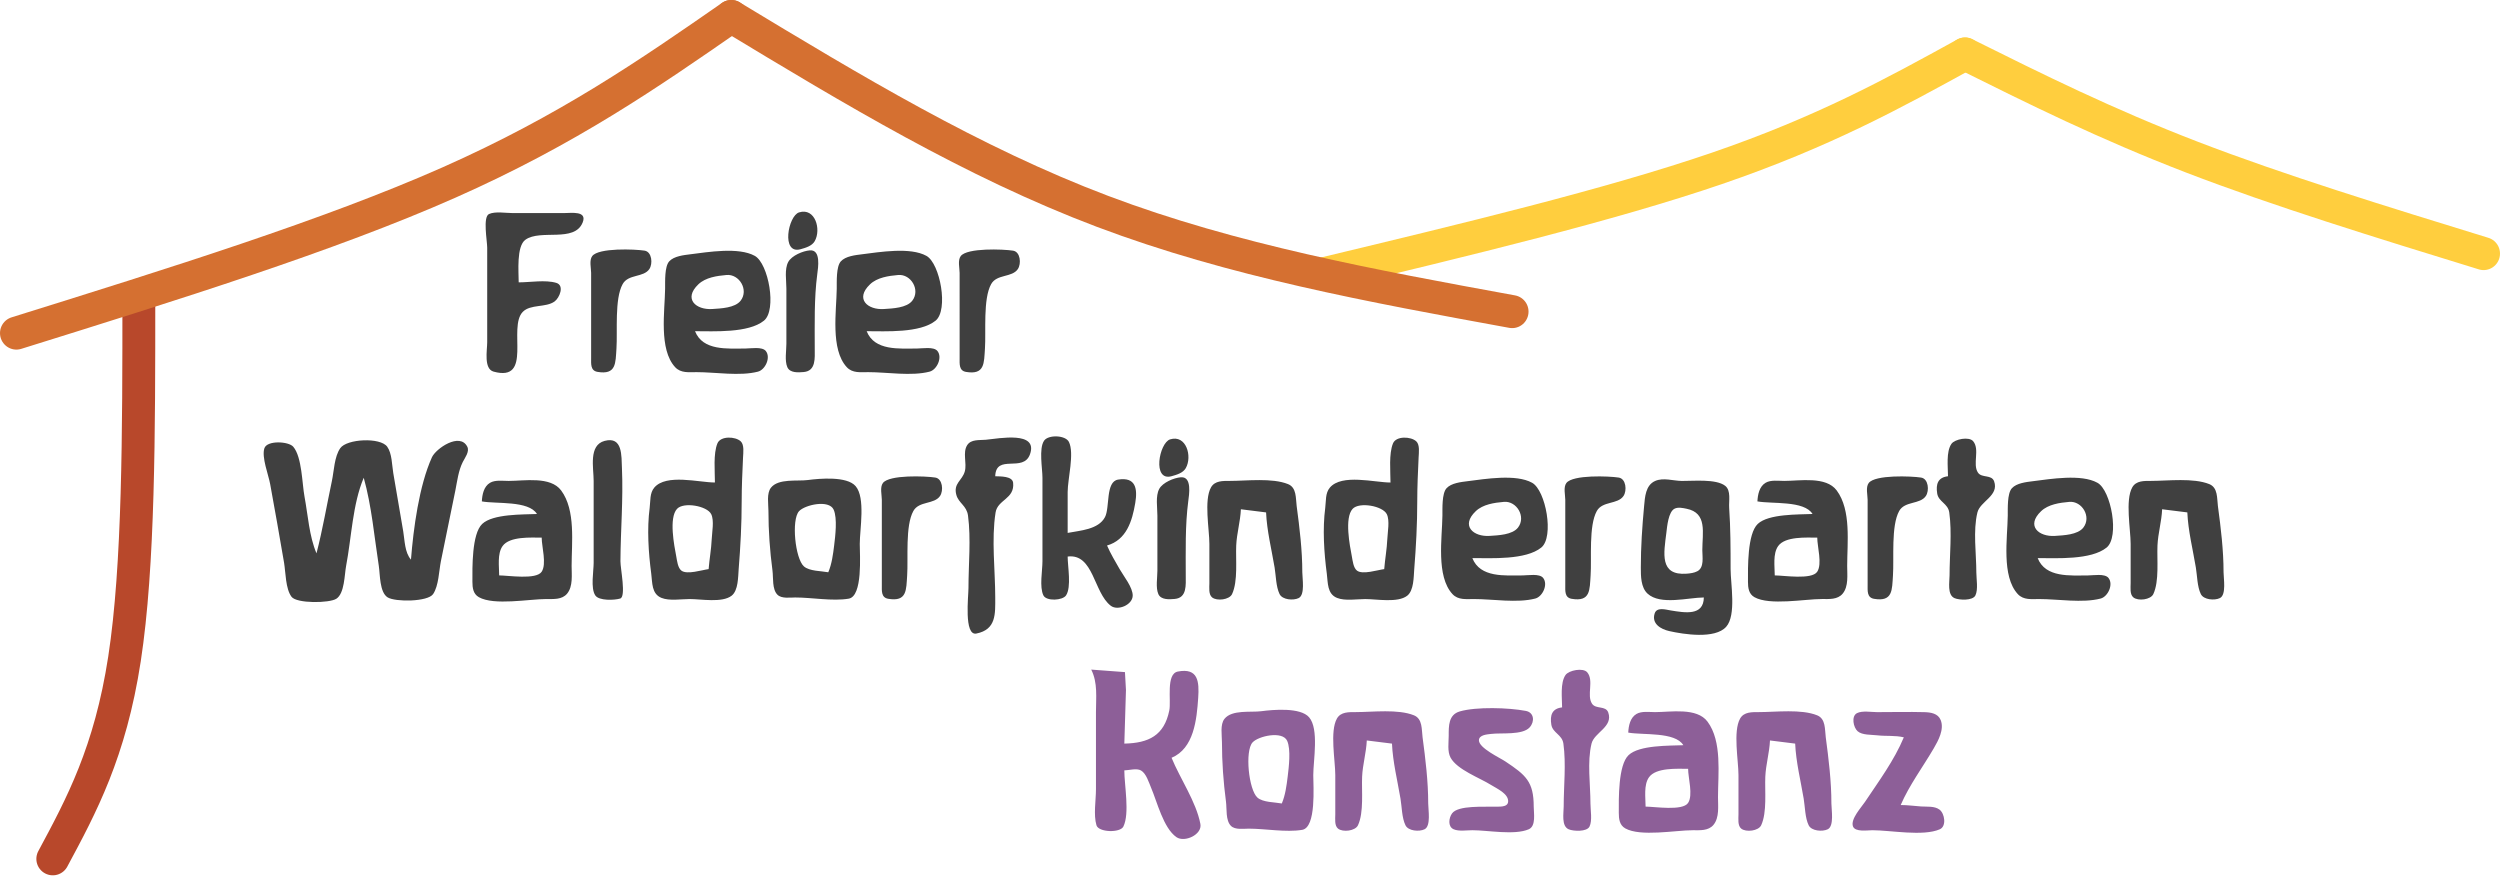
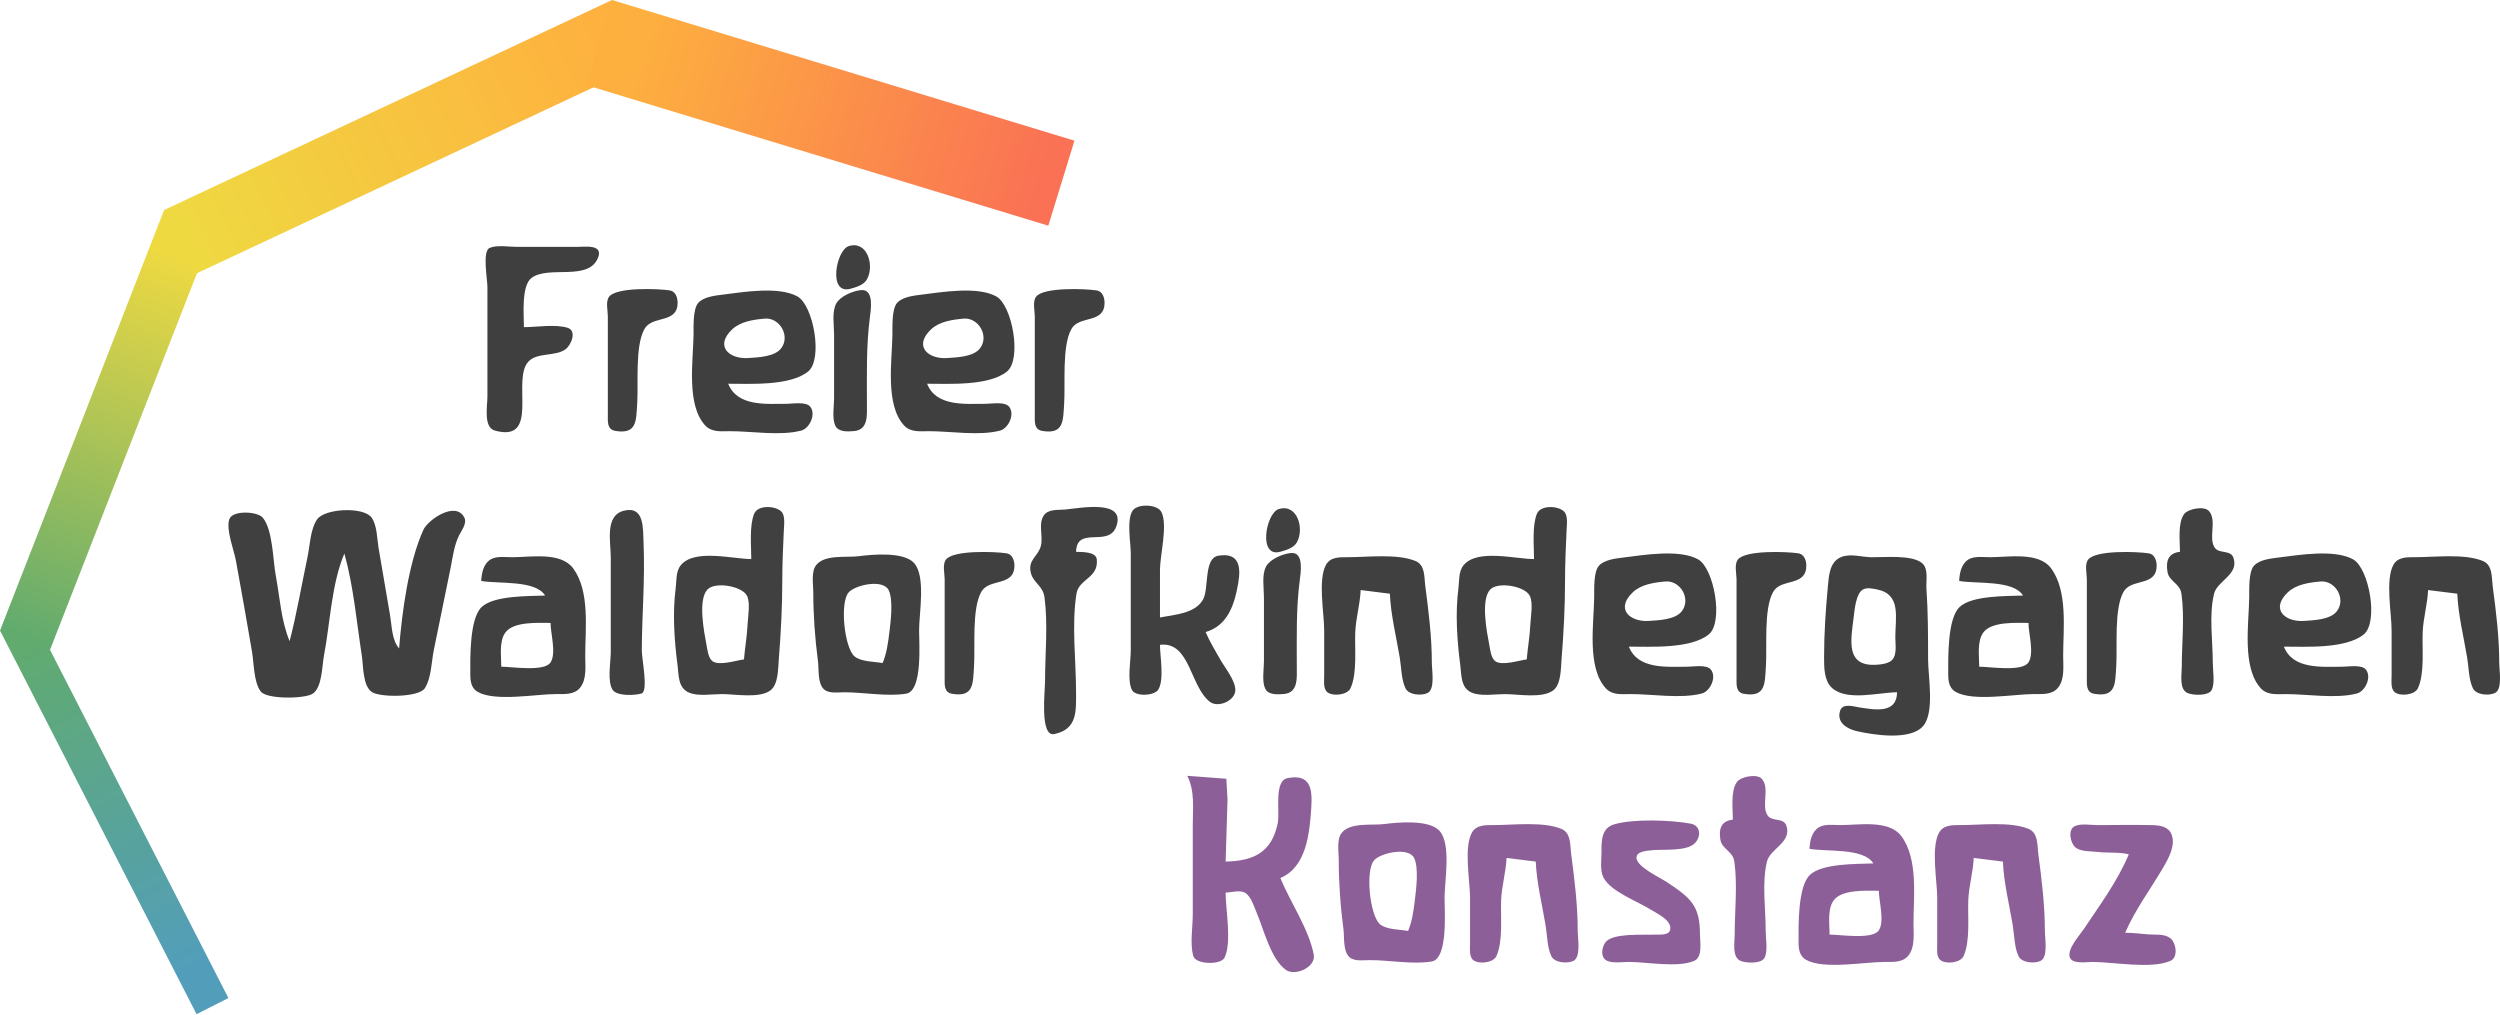
- <svg xmlns="http://www.w3.org/2000/svg" width="228.174mm" height="79.89mm" viewBox="0 0 228.174 79.89" version="1.1" id="svg5" xml:space="preserve">
-   <defs id="defs2" />
-   <g id="layer1" transform="translate(-38.07907,-119.6264)">
-     <path style="opacity:1;fill:none;fill-opacity:1;stroke:#b8482b;stroke-width:3;stroke-linecap:round;stroke-linejoin:round;stroke-dasharray:none;stroke-opacity:1" d="m 50.751,146.912 c 0,12.168 0,24.336 -1.309,32.853 -1.309,8.517 -3.927,13.384 -6.545,18.251" id="path4827" />
-     <g id="g7761" style="stroke:#ffce3e;stroke-width:1.939;stroke-dasharray:none;stroke-opacity:1" transform="matrix(1.541973,0,0,1.552714,-21.44799,-109.4464)">
-       <path style="opacity:1;fill:none;fill-opacity:1;stroke:#ffce3e;stroke-width:1.939;stroke-linecap:round;stroke-linejoin:round;stroke-dasharray:none;stroke-opacity:1" d="m 116.909,163.634 c 8.49,-2.024 16.979,-4.049 23.314,-6.204 6.334,-2.155 10.514,-4.441 14.693,-6.726" id="path4843" />
-       <path style="opacity:1;fill:none;fill-opacity:1;stroke:#ffce3e;stroke-width:1.939;stroke-linecap:round;stroke-linejoin:round;stroke-dasharray:none;stroke-opacity:1" d="m 154.916,150.704 c 4.161,2.056 8.322,4.112 13.438,6.067 5.116,1.956 11.186,3.811 17.256,5.666" id="path4847" />
-     </g>
-     <g id="g7757" style="stroke:#d57031;stroke-width:1.939;stroke-dasharray:none;stroke-opacity:1" transform="matrix(1.541973,0,0,1.552714,-21.44799,-109.4464)">
-       <path style="opacity:1;fill:none;fill-opacity:1;stroke:#d57031;stroke-width:1.939;stroke-linecap:round;stroke-linejoin:round;stroke-dasharray:none;stroke-opacity:1" d="m 39.574,167.111 c 9.273,-2.873 18.546,-5.747 25.599,-8.849 7.053,-3.102 11.885,-6.432 16.718,-9.763" id="path4831" />
-       <path style="opacity:1;fill:none;fill-opacity:1;stroke:#d57031;stroke-width:1.939;stroke-linecap:round;stroke-linejoin:round;stroke-dasharray:none;stroke-opacity:1" d="m 81.89,148.5 c 7.133,4.281 14.265,8.562 21.969,11.453 7.703,2.891 15.977,4.393 24.25,5.895" id="path4835" />
-     </g>
+ <svg xmlns="http://www.w3.org/2000/svg" xmlns:xlink="http://www.w3.org/1999/xlink" width="196.931mm" height="79.89mm" viewBox="0 0 196.931 79.89" version="1.1" id="svg5" xml:space="preserve">
+   <defs id="defs2">
+     <linearGradient xlink:href="#linearGradient19" id="linearGradient16" gradientUnits="userSpaceOnUse" gradientTransform="translate(0.08616094,-0.07061622)" x1="301.005" y1="120.235" x2="314.732" y2="147.218" />
+     <linearGradient id="linearGradient19">
+       <stop style="stop-color:#61ab6f;stop-opacity:1;" offset="0" id="stop18" />
+       <stop style="stop-color:#519db9;stop-opacity:0.992;" offset="1" id="stop19" />
+     </linearGradient>
+     <linearGradient xlink:href="#linearGradient17" id="linearGradient12-1-9" x1="301.129" y1="119.762" x2="313.376" y2="87.784" gradientUnits="userSpaceOnUse" />
+     <linearGradient id="linearGradient17">
+       <stop style="stop-color:#61ab6f;stop-opacity:1;" offset="0" id="stop16" />
+       <stop style="stop-color:#efd940;stop-opacity:0.996;" offset="1" id="stop17" />
+     </linearGradient>
+     <linearGradient xlink:href="#linearGradient21" id="linearGradient10-0-8" x1="314.6" y1="86.584" x2="348.374" y2="70.576" gradientUnits="userSpaceOnUse" />
+     <linearGradient id="linearGradient21">
+       <stop style="stop-color:#efd941;stop-opacity:1;" offset="0" id="stop20" />
+       <stop style="stop-color:#feb13e;stop-opacity:0.996;" offset="1" id="stop21" />
+     </linearGradient>
+     <linearGradient xlink:href="#linearGradient5" id="linearGradient8-6-3" x1="349.551" y1="70.888" x2="385.952" y2="81.866" gradientUnits="userSpaceOnUse" spreadMethod="pad" />
+     <linearGradient id="linearGradient5">
+       <stop style="stop-color:#fdb03e;stop-opacity:0.996;" offset="0.051" id="stop8" />
+       <stop style="stop-color:#fa7054;stop-opacity:0.996;" offset="1" id="stop7" />
+     </linearGradient>
+   </defs>
+   <g id="layer1" transform="translate(-44.15017,-119.6264)">
    <path style="fill:#8d5f98;stroke:none;stroke-width:1" d="m 137.676,180.741 c 0.61,1.213 0.431,2.553 0.431,3.881 v 7.043 c 0,0.991 -0.237,2.332 0.046,3.284 0.195,0.655 2.165,0.708 2.455,0.119 0.592,-1.203 0.087,-3.785 0.087,-5.129 0.444,-0.009 1.127,-0.222 1.525,0.01 0.479,0.279 0.712,1.091 0.918,1.571 0.552,1.287 1.122,3.686 2.315,4.513 0.742,0.514 2.371,-0.233 2.185,-1.207 -0.387,-2.025 -1.847,-4.124 -2.631,-6.036 2.042,-0.857 2.295,-3.477 2.431,-5.462 0.102,-1.489 0.003,-2.764 -1.853,-2.411 -1.112,0.212 -0.597,2.639 -0.786,3.56 -0.466,2.277 -1.877,2.972 -4.103,3.018 l 0.149,-4.887 -0.092,-1.638 -3.075,-0.23 m 42.975,3.45 c -0.913,0.103 -1.126,0.704 -0.985,1.578 0.123,0.758 0.987,0.903 1.101,1.728 0.258,1.848 0.027,3.883 0.027,5.749 0,0.594 -0.228,1.772 0.452,2.069 0.429,0.187 1.661,0.247 1.904,-0.246 0.269,-0.547 0.087,-1.513 0.087,-2.11 0,-1.719 -0.311,-3.787 0.098,-5.462 0.252,-1.028 1.992,-1.52 1.526,-2.842 -0.227,-0.645 -1.131,-0.279 -1.477,-0.797 -0.517,-0.774 0.195,-2.107 -0.439,-2.866 -0.372,-0.446 -1.681,-0.193 -1.983,0.243 -0.5,0.721 -0.313,2.123 -0.313,2.956 m -27.452,0.348 c -0.958,0.126 -2.68,-0.16 -3.363,0.698 -0.412,0.518 -0.23,1.497 -0.23,2.116 0,1.835 0.131,3.642 0.37,5.462 0.084,0.637 -0.046,1.702 0.454,2.193 0.382,0.375 1.133,0.25 1.619,0.25 1.516,1.4e-4 3.413,0.356 4.88,0.109 1.298,-0.218 1.012,-3.977 1.012,-4.996 0,-1.335 0.539,-4.215 -0.381,-5.278 -0.796,-0.919 -3.272,-0.697 -4.362,-0.554 m 18.111,0.021 c -1.033,0.301 -1.007,1.332 -1.007,2.217 -2.8e-4,0.615 -0.136,1.439 0.169,1.999 0.604,1.109 2.667,1.844 3.711,2.503 0.495,0.312 1.592,0.789 1.544,1.514 -0.037,0.558 -0.886,0.441 -1.257,0.457 -0.869,0.04 -3.309,-0.148 -3.861,0.615 -0.299,0.412 -0.407,1.206 0.145,1.449 0.478,0.21 1.192,0.087 1.703,0.087 1.409,0 3.861,0.477 5.153,-0.087 0.68,-0.297 0.452,-1.475 0.452,-2.069 0,-2.282 -0.722,-2.877 -2.587,-4.12 -0.519,-0.346 -2.414,-1.223 -2.414,-1.926 0,-0.511 0.772,-0.544 1.12,-0.588 0.91,-0.115 2.855,0.132 3.512,-0.598 0.478,-0.531 0.407,-1.358 -0.353,-1.502 -1.556,-0.296 -4.514,-0.394 -6.033,0.049 m -8.481,2.649 2.3,0.287 c 0.072,1.673 0.501,3.379 0.778,5.031 0.124,0.743 0.121,1.742 0.453,2.422 0.257,0.527 1.254,0.606 1.742,0.366 0.602,-0.296 0.333,-1.802 0.333,-2.357 0,-2.014 -0.248,-4.041 -0.514,-6.037 -0.095,-0.71 0.011,-1.686 -0.788,-2.008 -1.457,-0.585 -3.753,-0.295 -5.31,-0.292 -0.622,0.001 -1.368,-0.036 -1.721,0.591 -0.658,1.169 -0.148,3.827 -0.148,5.159 v 3.593 c 5.5e-4,0.384 -0.09,1.014 0.25,1.29 0.437,0.354 1.578,0.217 1.821,-0.305 0.55,-1.181 0.321,-3.149 0.378,-4.434 0.049,-1.11 0.378,-2.194 0.426,-3.306 M 186.687,186.49 c 1.327,0.246 4.275,-0.095 5.031,1.15 -1.291,0.055 -4.019,-0.02 -4.998,0.906 -0.959,0.908 -0.897,4.009 -0.894,5.274 0.001,0.547 0.062,1.114 0.589,1.412 1.388,0.782 4.58,0.17 6.165,0.169 0.652,-2.9e-4 1.422,0.068 1.886,-0.488 0.554,-0.665 0.414,-1.729 0.414,-2.53 0,-2.101 0.388,-5.089 -0.956,-6.893 -0.978,-1.313 -3.365,-0.869 -4.793,-0.869 -0.525,0 -1.222,-0.109 -1.694,0.169 -0.579,0.342 -0.718,1.088 -0.749,1.699 m 12.936,0.719 2.3,0.287 c 0.072,1.673 0.501,3.379 0.778,5.031 0.124,0.743 0.121,1.742 0.453,2.422 0.257,0.527 1.254,0.606 1.742,0.366 0.602,-0.296 0.333,-1.802 0.333,-2.357 0,-2.014 -0.248,-4.041 -0.514,-6.037 -0.095,-0.71 0.011,-1.686 -0.788,-2.008 -1.457,-0.585 -3.753,-0.295 -5.31,-0.292 -0.622,0.001 -1.368,-0.036 -1.721,0.591 -0.658,1.169 -0.148,3.827 -0.148,5.159 v 3.593 c 5.4e-4,0.384 -0.09,1.014 0.25,1.29 0.437,0.354 1.578,0.217 1.821,-0.305 0.55,-1.181 0.321,-3.149 0.378,-4.434 0.049,-1.11 0.378,-2.194 0.426,-3.306 m 12.217,-0.287 c -0.878,2.108 -2.285,4.002 -3.545,5.893 -0.334,0.501 -1.341,1.576 -1.096,2.237 0.199,0.538 1.329,0.35 1.767,0.35 1.665,0 4.637,0.582 6.159,-0.087 0.629,-0.276 0.445,-1.437 -0.024,-1.791 -0.46,-0.347 -1.142,-0.254 -1.679,-0.291 -0.629,-0.044 -1.235,-0.13 -1.868,-0.131 0.781,-1.812 2.024,-3.47 3.017,-5.174 0.415,-0.712 0.972,-1.727 0.634,-2.579 -0.243,-0.612 -0.915,-0.709 -1.494,-0.724 -1.435,-0.038 -2.876,-0.002 -4.312,-0.002 -0.525,0 -1.34,-0.151 -1.823,0.087 -0.562,0.276 -0.338,1.323 0.048,1.658 0.421,0.365 1.248,0.308 1.775,0.37 0.822,0.097 1.631,-0.009 2.443,0.185 m -56.773,6.037 c -0.638,-0.12 -1.725,-0.093 -2.226,-0.538 -0.794,-0.706 -1.16,-4.249 -0.445,-5.035 0.534,-0.586 2.737,-1.079 3.159,-0.144 0.355,0.787 0.149,2.428 0.046,3.273 -0.1,0.818 -0.212,1.683 -0.534,2.443 m 37.082,-3.162 c 1.4e-4,0.826 0.471,2.404 -0.004,3.116 -0.501,0.751 -3.055,0.333 -3.877,0.333 0,-0.807 -0.186,-1.974 0.308,-2.674 0.64,-0.909 2.599,-0.775 3.573,-0.775 z" id="path16493" />
    <path style="fill:#000000;stroke-width:1" id="path16487" d="" />
    <path style="fill:#404040;stroke:none;stroke-width:1" d="m 103.329,163.664 c -1.455,-1.6e-4 -4.44,-0.819 -5.532,0.464 -0.429,0.504 -0.342,1.222 -0.422,1.836 -0.255,1.935 -0.11,4.108 0.144,6.037 0.106,0.802 0.02,1.824 0.929,2.193 0.729,0.296 1.806,0.107 2.581,0.107 1.029,0 2.957,0.364 3.819,-0.3 0.622,-0.478 0.592,-1.725 0.649,-2.43 0.165,-2.052 0.275,-4.119 0.275,-6.18 0,-1.35 0.062,-2.676 0.124,-4.019 0.019,-0.418 0.125,-1.148 -0.21,-1.463 -0.487,-0.458 -1.838,-0.511 -2.126,0.18 -0.392,0.94 -0.23,2.56 -0.23,3.577 m 32.195,6.755 c 2.375,-0.292 2.361,3.287 3.935,4.493 0.636,0.487 1.971,-0.073 2,-0.905 0.026,-0.758 -0.828,-1.798 -1.192,-2.438 -0.401,-0.705 -0.829,-1.411 -1.15,-2.156 1.772,-0.512 2.296,-2.223 2.575,-3.881 0.219,-1.298 0.052,-2.397 -1.567,-2.135 -1.161,0.188 -0.736,2.555 -1.196,3.426 -0.601,1.14 -2.281,1.221 -3.406,1.44 v -3.737 c 0,-1.173 0.629,-3.528 0.115,-4.566 -0.311,-0.628 -1.879,-0.679 -2.267,-0.114 -0.492,0.715 -0.148,2.54 -0.148,3.387 v 7.618 c 0,0.846 -0.291,2.349 0.087,3.116 0.271,0.55 1.751,0.471 2.065,0 0.508,-0.761 0.148,-2.65 0.148,-3.548 m 29.464,-6.755 c -1.455,-1.6e-4 -4.44,-0.819 -5.532,0.464 -0.429,0.504 -0.342,1.222 -0.422,1.836 -0.255,1.935 -0.11,4.108 0.144,6.037 0.106,0.802 0.02,1.824 0.929,2.193 0.729,0.296 1.806,0.107 2.581,0.107 1.029,0 2.957,0.364 3.819,-0.3 0.622,-0.478 0.592,-1.725 0.649,-2.43 0.165,-2.052 0.275,-4.119 0.275,-6.18 0,-1.35 0.062,-2.676 0.124,-4.019 0.019,-0.418 0.125,-1.148 -0.21,-1.463 -0.487,-0.458 -1.838,-0.511 -2.126,0.18 -0.392,0.94 -0.23,2.56 -0.23,3.577 m -36.076,-0.575 c 0.068,-2.094 2.572,-0.29 3.176,-2.014 0.746,-2.131 -2.807,-1.435 -4.038,-1.316 -0.564,0.054 -1.345,-0.065 -1.699,0.496 -0.428,0.68 -0.012,1.648 -0.215,2.388 -0.232,0.847 -1.068,1.086 -0.771,2.155 0.208,0.75 0.942,0.971 1.063,1.884 0.282,2.138 0.042,4.455 0.042,6.612 0,0.739 -0.429,4.383 0.721,4.152 1.829,-0.367 1.722,-1.806 1.722,-3.289 0,-2.495 -0.36,-5.298 0.031,-7.761 0.188,-1.186 1.755,-1.227 1.602,-2.71 -0.064,-0.621 -1.175,-0.577 -1.632,-0.596 m 15.962,-3.367 c -1.003,0.311 -1.661,3.865 0.136,3.361 0.459,-0.129 1.036,-0.29 1.29,-0.732 0.617,-1.077 0.041,-3.084 -1.425,-2.629 m 70.994,3.367 c -0.913,0.103 -1.125,0.704 -0.985,1.578 0.122,0.758 0.986,0.903 1.101,1.728 0.257,1.848 0.027,3.883 0.027,5.749 0,0.594 -0.229,1.772 0.453,2.069 0.43,0.187 1.662,0.247 1.904,-0.246 0.269,-0.547 0.086,-1.513 0.086,-2.11 0,-1.719 -0.312,-3.787 0.098,-5.462 0.252,-1.028 1.992,-1.52 1.526,-2.842 -0.227,-0.645 -1.131,-0.279 -1.476,-0.797 -0.517,-0.774 0.194,-2.107 -0.438,-2.866 -0.372,-0.446 -1.682,-0.193 -1.983,0.243 -0.5,0.721 -0.313,2.123 -0.313,2.956 M 93.268,159.864 c -1.49,0.391 -1.006,2.47 -1.006,3.657 v 7.474 c 0,0.771 -0.293,2.312 0.148,2.973 0.338,0.507 1.752,0.444 2.274,0.287 0.557,-0.167 0.018,-2.734 0.022,-3.404 0.014,-2.848 0.263,-5.619 0.138,-8.48 -0.05,-1.145 0.072,-2.939 -1.575,-2.507 m -26.303,10.268 c -0.67,-1.577 -0.779,-3.495 -1.094,-5.174 -0.225,-1.202 -0.228,-3.606 -1.024,-4.554 -0.421,-0.501 -2.388,-0.609 -2.637,0.131 -0.273,0.812 0.374,2.431 0.526,3.273 0.432,2.394 0.868,4.787 1.27,7.186 0.148,0.886 0.128,2.363 0.679,3.1 0.471,0.63 3.461,0.59 4.091,0.18 0.756,-0.491 0.737,-2.191 0.891,-2.993 0.492,-2.568 0.587,-5.641 1.609,-8.049 0.725,2.581 0.965,5.399 1.376,8.049 0.12,0.773 0.062,2.413 0.812,2.871 0.705,0.43 3.663,0.408 4.144,-0.305 0.511,-0.757 0.533,-2.113 0.71,-2.997 0.431,-2.158 0.891,-4.31 1.322,-6.468 0.173,-0.867 0.276,-1.789 0.675,-2.587 0.188,-0.377 0.638,-0.946 0.415,-1.392 -0.675,-1.353 -2.87,0.165 -3.23,0.96 -1.172,2.59 -1.69,6.513 -1.913,9.342 -0.575,-0.662 -0.566,-1.744 -0.707,-2.587 l -0.909,-5.318 c -0.121,-0.725 -0.112,-1.79 -0.552,-2.403 -0.625,-0.872 -3.687,-0.724 -4.286,0.136 -0.544,0.78 -0.568,2.075 -0.762,2.986 -0.467,2.198 -0.844,4.436 -1.407,6.612 m 56.477,-6.919 c -0.887,-0.138 -4.2,-0.273 -4.779,0.497 -0.287,0.383 -0.102,1.088 -0.1,1.535 0.006,1.293 1.5e-4,2.587 1.5e-4,3.881 v 3.881 c 10e-4,0.532 -0.074,1.16 0.583,1.272 1.726,0.294 1.639,-0.811 1.729,-2.135 0.106,-1.554 -0.186,-4.524 0.566,-5.878 0.515,-0.928 1.906,-0.588 2.435,-1.37 0.33,-0.487 0.241,-1.578 -0.436,-1.683 m 22.427,-0.026 c -0.641,0.047 -1.67,0.48 -1.984,1.06 -0.356,0.659 -0.169,1.709 -0.169,2.436 v 5.031 c 0,0.626 -0.168,1.551 0.087,2.135 0.237,0.542 1.001,0.488 1.494,0.444 1.134,-0.1 1.007,-1.285 1.007,-2.147 1.4e-4,-2.202 -0.06,-4.574 0.227,-6.755 0.081,-0.618 0.355,-2.277 -0.66,-2.202 m 39.951,0.026 c -0.887,-0.138 -4.2,-0.273 -4.779,0.497 -0.287,0.383 -0.102,1.088 -0.1,1.535 0.006,1.293 1.4e-4,2.587 1.4e-4,3.881 v 3.881 c 0.001,0.532 -0.074,1.16 0.583,1.272 1.726,0.294 1.639,-0.811 1.729,-2.135 0.107,-1.554 -0.186,-4.524 0.566,-5.878 0.515,-0.928 1.906,-0.588 2.435,-1.37 0.33,-0.487 0.241,-1.578 -0.436,-1.683 m 27.596,0 c -0.887,-0.138 -4.2,-0.273 -4.779,0.497 -0.287,0.383 -0.102,1.088 -0.099,1.535 0.006,1.293 0,2.587 0,3.881 v 3.881 c 0.002,0.532 -0.073,1.16 0.584,1.272 1.726,0.294 1.639,-0.811 1.729,-2.135 0.106,-1.554 -0.185,-4.524 0.566,-5.878 0.515,-0.928 1.906,-0.588 2.435,-1.37 0.331,-0.487 0.241,-1.578 -0.435,-1.683 m -101.608,0.225 c -0.958,0.126 -2.681,-0.16 -3.363,0.698 -0.412,0.518 -0.23,1.497 -0.23,2.116 0,1.835 0.131,3.642 0.37,5.462 0.084,0.637 -0.046,1.702 0.454,2.193 0.382,0.375 1.133,0.25 1.619,0.25 1.516,1.5e-4 3.413,0.356 4.88,0.109 1.298,-0.218 1.012,-3.977 1.012,-4.996 0,-1.335 0.539,-4.215 -0.381,-5.278 -0.796,-0.919 -3.272,-0.697 -4.362,-0.554 m 60.654,7.125 c 1.72,0 4.874,0.186 6.291,-0.963 1.191,-0.966 0.414,-5.216 -0.836,-5.912 -1.478,-0.822 -4.282,-0.345 -5.887,-0.145 -0.601,0.075 -1.493,0.168 -1.926,0.646 -0.435,0.481 -0.366,1.867 -0.374,2.494 -0.024,2.03 -0.591,5.536 0.918,7.165 0.518,0.559 1.261,0.452 1.956,0.452 1.711,0 3.949,0.386 5.603,-0.046 0.661,-0.172 1.188,-1.283 0.717,-1.88 -0.335,-0.425 -1.389,-0.23 -1.864,-0.23 -1.62,0 -3.883,0.228 -4.599,-1.581 m 21.128,3.593 c -0.02,1.699 -1.719,1.395 -3.018,1.185 -0.452,-0.073 -1.275,-0.336 -1.47,0.274 -0.303,0.947 0.578,1.439 1.326,1.608 1.312,0.296 4.182,0.754 5.202,-0.392 0.941,-1.056 0.403,-3.921 0.403,-5.261 0,-1.878 -0.003,-3.736 -0.131,-5.605 -0.041,-0.605 0.186,-1.57 -0.363,-1.999 -0.835,-0.654 -2.94,-0.432 -3.962,-0.445 -0.781,-0.009 -1.682,-0.328 -2.43,0.002 -0.88,0.388 -0.931,1.466 -1.009,2.298 -0.174,1.872 -0.301,3.723 -0.298,5.605 0.001,0.774 -0.005,1.811 0.615,2.381 1.174,1.081 3.716,0.354 5.134,0.35 m 30.471,-3.593 c 1.72,0 4.874,0.186 6.291,-0.963 1.19,-0.966 0.414,-5.216 -0.835,-5.912 -1.478,-0.822 -4.282,-0.345 -5.887,-0.145 -0.601,0.075 -1.493,0.168 -1.926,0.646 -0.434,0.481 -0.365,1.867 -0.374,2.494 -0.023,2.03 -0.591,5.536 0.918,7.165 0.517,0.559 1.262,0.452 1.956,0.452 1.71,0 3.948,0.386 5.603,-0.046 0.661,-0.172 1.189,-1.283 0.717,-1.88 -0.335,-0.425 -1.388,-0.23 -1.864,-0.23 -1.62,0 -3.884,0.228 -4.599,-1.581 M 82.057,165.389 c 1.327,0.246 4.275,-0.094 5.031,1.15 -1.291,0.055 -4.019,-0.02 -4.998,0.906 -0.959,0.908 -0.897,4.009 -0.894,5.274 0.001,0.547 0.062,1.114 0.589,1.412 1.388,0.782 4.58,0.17 6.165,0.169 0.652,-2.9e-4 1.422,0.068 1.886,-0.488 0.554,-0.665 0.414,-1.729 0.414,-2.53 0,-2.101 0.388,-5.089 -0.956,-6.893 -0.978,-1.313 -3.365,-0.869 -4.794,-0.869 -0.525,0 -1.222,-0.109 -1.694,0.169 -0.579,0.342 -0.718,1.088 -0.749,1.699 m 69.277,0.719 2.3,0.287 c 0.072,1.673 0.501,3.379 0.778,5.031 0.124,0.743 0.121,1.742 0.453,2.422 0.257,0.527 1.254,0.606 1.742,0.366 0.602,-0.296 0.333,-1.802 0.333,-2.357 0,-2.014 -0.248,-4.041 -0.514,-6.037 -0.095,-0.71 0.011,-1.686 -0.788,-2.008 -1.457,-0.585 -3.753,-0.295 -5.31,-0.292 -0.622,10e-4 -1.368,-0.036 -1.721,0.591 -0.658,1.169 -0.148,3.827 -0.148,5.159 v 3.593 c 5.4e-4,0.384 -0.09,1.014 0.25,1.29 0.437,0.354 1.578,0.217 1.821,-0.305 0.55,-1.181 0.321,-3.149 0.378,-4.434 0.049,-1.11 0.378,-2.194 0.426,-3.306 m 47.143,-0.719 c 1.327,0.246 4.274,-0.094 5.031,1.15 -1.291,0.055 -4.019,-0.02 -4.998,0.906 -0.959,0.908 -0.897,4.009 -0.894,5.274 0.001,0.547 0.062,1.114 0.589,1.412 1.388,0.782 4.581,0.17 6.165,0.169 0.651,-2.9e-4 1.421,0.068 1.886,-0.488 0.555,-0.665 0.414,-1.729 0.414,-2.53 0,-2.101 0.388,-5.089 -0.956,-6.893 -0.977,-1.313 -3.364,-0.869 -4.793,-0.869 -0.525,0 -1.222,-0.109 -1.694,0.169 -0.579,0.342 -0.718,1.088 -0.749,1.699 m 36.938,0.719 2.3,0.287 c 0.072,1.673 0.502,3.379 0.778,5.031 0.125,0.743 0.121,1.742 0.453,2.422 0.257,0.527 1.255,0.606 1.742,0.366 0.602,-0.296 0.333,-1.802 0.333,-2.357 0,-2.014 -0.247,-4.041 -0.515,-6.037 -0.093,-0.71 0.011,-1.686 -0.788,-2.008 -1.456,-0.585 -3.753,-0.295 -5.309,-0.292 -0.622,10e-4 -1.368,-0.036 -1.72,0.591 -0.658,1.169 -0.148,3.827 -0.148,5.159 v 3.593 c 0,0.384 -0.091,1.014 0.25,1.29 0.437,0.354 1.578,0.217 1.821,-0.305 0.55,-1.181 0.322,-3.149 0.378,-4.434 0.049,-1.11 0.378,-2.194 0.425,-3.306 m -60.079,-0.675 c 1.169,-0.103 2.047,1.364 1.292,2.344 -0.516,0.669 -1.812,0.709 -2.586,0.762 -1.474,0.101 -2.679,-0.913 -1.274,-2.254 0.658,-0.629 1.697,-0.774 2.568,-0.851 m 51.599,0 c 1.17,-0.103 2.047,1.364 1.292,2.344 -0.516,0.669 -1.812,0.709 -2.586,0.762 -1.475,0.101 -2.679,-0.913 -1.275,-2.254 0.658,-0.629 1.697,-0.774 2.568,-0.851 m -113.258,6.424 c -0.638,-0.12 -1.725,-0.093 -2.226,-0.538 -0.794,-0.706 -1.16,-4.249 -0.445,-5.035 0.534,-0.586 2.737,-1.079 3.159,-0.144 0.355,0.787 0.149,2.428 0.046,3.273 -0.1,0.818 -0.212,1.683 -0.534,2.443 m -10.923,-0.287 c -0.599,0.076 -1.971,0.528 -2.482,0.139 -0.333,-0.253 -0.398,-0.908 -0.47,-1.289 -0.187,-0.992 -0.692,-3.522 0.069,-4.349 0.599,-0.652 2.741,-0.277 3.12,0.484 0.286,0.576 0.073,1.649 0.046,2.284 -0.04,0.912 -0.21,1.821 -0.282,2.731 m 61.66,0 c -0.599,0.076 -1.971,0.528 -2.482,0.139 -0.333,-0.253 -0.398,-0.908 -0.47,-1.289 -0.187,-0.992 -0.692,-3.522 0.069,-4.349 0.599,-0.652 2.741,-0.277 3.12,0.484 0.286,0.576 0.073,1.649 0.046,2.284 -0.04,0.912 -0.21,1.821 -0.282,2.731 m 26.508,-5.519 c 0.32,-0.157 0.758,-0.058 1.088,0.009 1.917,0.386 1.437,2.189 1.437,3.785 0,0.611 0.193,1.574 -0.452,1.918 -0.292,0.156 -0.66,0.201 -0.985,0.225 -2.489,0.183 -2.077,-1.866 -1.846,-3.724 0.071,-0.568 0.175,-1.926 0.758,-2.213 M 87.519,168.695 c 1.41e-4,0.826 0.471,2.404 -0.004,3.116 -0.501,0.751 -3.055,0.333 -3.877,0.333 0,-0.807 -0.186,-1.974 0.308,-2.674 0.64,-0.909 2.599,-0.775 3.573,-0.775 m 116.42,0 c 0,0.826 0.471,2.404 -0.004,3.116 -0.5,0.751 -3.054,0.333 -3.876,0.333 0,-0.807 -0.186,-1.974 0.308,-2.674 0.64,-0.909 2.599,-0.775 3.573,-0.775 z" id="path16507" />
    <path style="fill:#3f3f3f;stroke:none;stroke-width:1" d="m 111.011,139.011 c -1.003,0.311 -1.661,3.865 0.136,3.361 0.459,-0.129 1.036,-0.29 1.29,-0.732 0.617,-1.077 0.041,-3.084 -1.425,-2.629 m -25.592,6.386 c 0,-0.937 -0.222,-3.289 0.615,-3.89 1.379,-0.989 4.471,0.291 5.222,-1.572 0.438,-1.087 -1.017,-0.862 -1.669,-0.862 h -4.743 c -0.619,0 -1.558,-0.173 -2.132,0.087 -0.582,0.263 -0.167,2.45 -0.167,3.075 v 8.624 c 0,0.724 -0.335,2.433 0.583,2.685 3.612,0.992 1.274,-4.038 2.665,-5.455 0.703,-0.716 2.102,-0.37 2.899,-0.946 0.452,-0.327 0.931,-1.469 0.155,-1.7 -0.993,-0.295 -2.393,-0.046 -3.428,-0.046 m 11.49,-2.895 c -0.887,-0.138 -4.2,-0.273 -4.779,0.497 -0.287,0.383 -0.102,1.088 -0.1,1.535 0.006,1.293 1.14e-4,2.587 1.14e-4,3.881 v 3.881 c 0.001,0.532 -0.074,1.16 0.583,1.272 1.726,0.294 1.639,-0.811 1.729,-2.135 0.106,-1.554 -0.186,-4.524 0.566,-5.878 0.515,-0.928 1.906,-0.588 2.435,-1.37 0.33,-0.487 0.241,-1.578 -0.436,-1.683 m 15.097,-0.026 c -0.641,0.047 -1.67,0.48 -1.984,1.06 -0.356,0.659 -0.169,1.709 -0.169,2.436 v 5.031 c 0,0.626 -0.168,1.551 0.087,2.135 0.237,0.542 1.001,0.488 1.494,0.444 1.134,-0.1 1.007,-1.285 1.007,-2.147 1.4e-4,-2.202 -0.06,-4.574 0.227,-6.755 0.081,-0.618 0.355,-2.277 -0.66,-2.202 m 18.535,0.026 c -0.887,-0.138 -4.2,-0.273 -4.779,0.497 -0.287,0.383 -0.102,1.088 -0.1,1.535 0.006,1.293 1.4e-4,2.587 1.4e-4,3.881 v 3.881 c 0.001,0.532 -0.074,1.16 0.583,1.272 1.726,0.294 1.639,-0.811 1.729,-2.135 0.106,-1.554 -0.186,-4.524 0.566,-5.878 0.515,-0.928 1.906,-0.588 2.435,-1.37 0.33,-0.487 0.241,-1.578 -0.436,-1.683 m -29.025,7.351 c 1.72,0 4.874,0.186 6.291,-0.963 1.19,-0.966 0.414,-5.216 -0.836,-5.912 -1.478,-0.822 -4.282,-0.345 -5.887,-0.145 -0.601,0.075 -1.493,0.168 -1.926,0.646 -0.435,0.481 -0.366,1.867 -0.374,2.494 -0.024,2.03 -0.591,5.536 0.918,7.165 0.518,0.559 1.261,0.452 1.956,0.452 1.711,0 3.949,0.386 5.603,-0.046 0.661,-0.172 1.188,-1.283 0.717,-1.88 -0.335,-0.425 -1.389,-0.23 -1.864,-0.23 -1.62,0 -3.883,0.228 -4.599,-1.581 m 15.666,0 c 1.72,0 4.874,0.186 6.291,-0.963 1.191,-0.966 0.414,-5.216 -0.836,-5.912 -1.478,-0.822 -4.282,-0.345 -5.887,-0.145 -0.601,0.075 -1.493,0.168 -1.926,0.646 -0.435,0.481 -0.366,1.867 -0.374,2.494 -0.024,2.03 -0.591,5.536 0.918,7.165 0.518,0.559 1.261,0.452 1.956,0.452 1.711,0 3.949,0.386 5.603,-0.046 0.661,-0.172 1.188,-1.283 0.717,-1.88 -0.335,-0.425 -1.389,-0.23 -1.864,-0.23 -1.62,0 -3.883,0.228 -4.599,-1.581 m -12.792,-5.131 c 1.169,-0.103 2.047,1.364 1.292,2.344 -0.516,0.669 -1.812,0.709 -2.586,0.762 -1.474,0.101 -2.679,-0.913 -1.274,-2.254 0.658,-0.629 1.697,-0.774 2.568,-0.851 m 15.666,0 c 1.169,-0.103 2.047,1.364 1.292,2.344 -0.516,0.669 -1.812,0.709 -2.586,0.762 -1.474,0.101 -2.679,-0.913 -1.274,-2.254 0.658,-0.629 1.697,-0.774 2.568,-0.851 z" id="path16521" />
+     <g id="g21" style="display:inline;stroke-width:2.962" transform="matrix(0.9507229,0,0,0.9457235,-240.069,56.53907)">
+       <path style="font-variation-settings:normal;opacity:1;fill:none;fill-opacity:1;stroke:url(#linearGradient16);stroke-width:2.962;stroke-linecap:butt;stroke-linejoin:miter;stroke-miterlimit:4;stroke-dasharray:none;stroke-dashoffset:0;stop-color:#000000;stop-opacity:1" d="M 316.556,150.51 301.79,121.535 300.27,118.553" id="path2-8-1" />
+       <path style="font-variation-settings:normal;opacity:1;fill:none;fill-opacity:1;stroke:url(#linearGradient12-1-9);stroke-width:4.443;stroke-linecap:butt;stroke-linejoin:miter;stroke-miterlimit:4;stroke-dasharray:none;stroke-dashoffset:0;stop-color:#000000;stop-opacity:1" d="m 301.025,120.03 13.596,-35.03" id="path3-7-9" />
+       <path style="font-variation-settings:normal;opacity:1;fill:none;fill-opacity:1;stroke:url(#linearGradient10-0-8);stroke-width:5.924;stroke-linecap:butt;stroke-linejoin:miter;stroke-miterlimit:4;stroke-dasharray:none;stroke-dashoffset:0;stop-color:#000000;stop-opacity:1" d="M 313.806,86.881 350.922,69.388" id="path4-9-4" />
+       <path style="font-variation-settings:normal;opacity:1;fill:none;fill-opacity:1;stroke:url(#linearGradient8-6-3);stroke-width:7.405;stroke-linecap:butt;stroke-linejoin:miter;stroke-miterlimit:4;stroke-dasharray:none;stroke-dashoffset:0;stop-color:#000000;stop-opacity:1" d="m 348.578,70.249 38.313,11.717" id="path5-2-7" />
+     </g>
  </g>
</svg>
